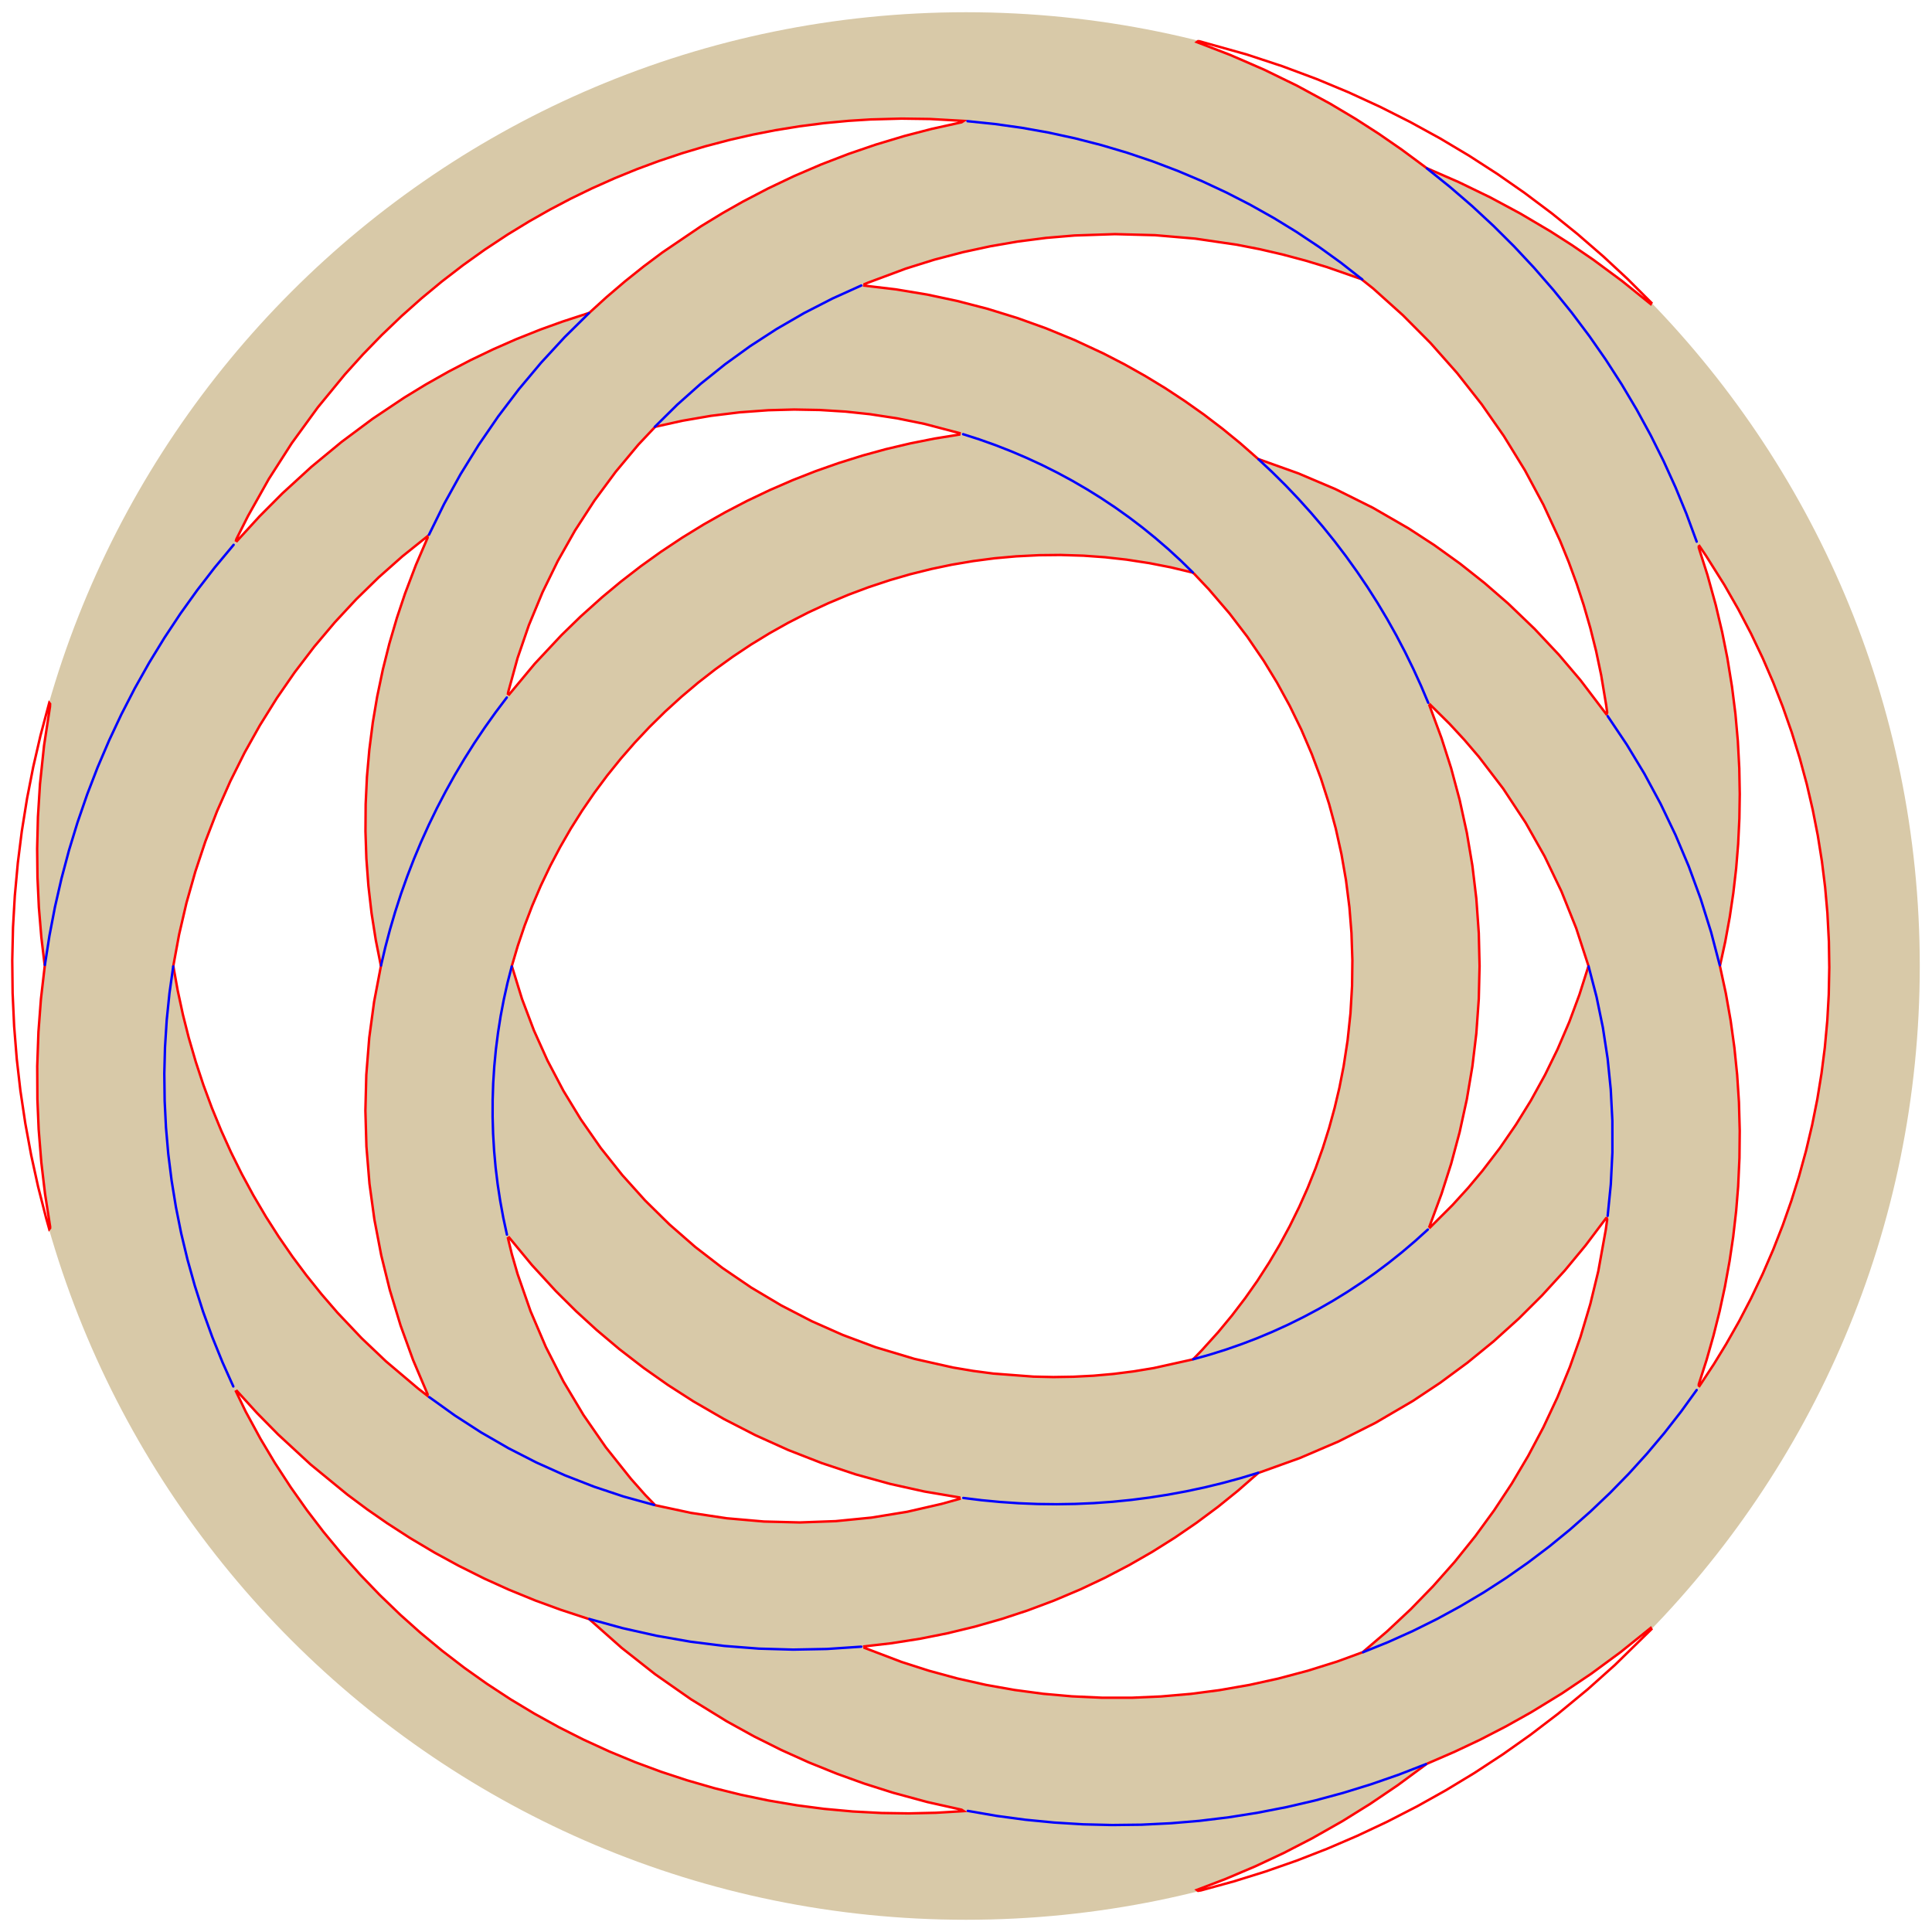
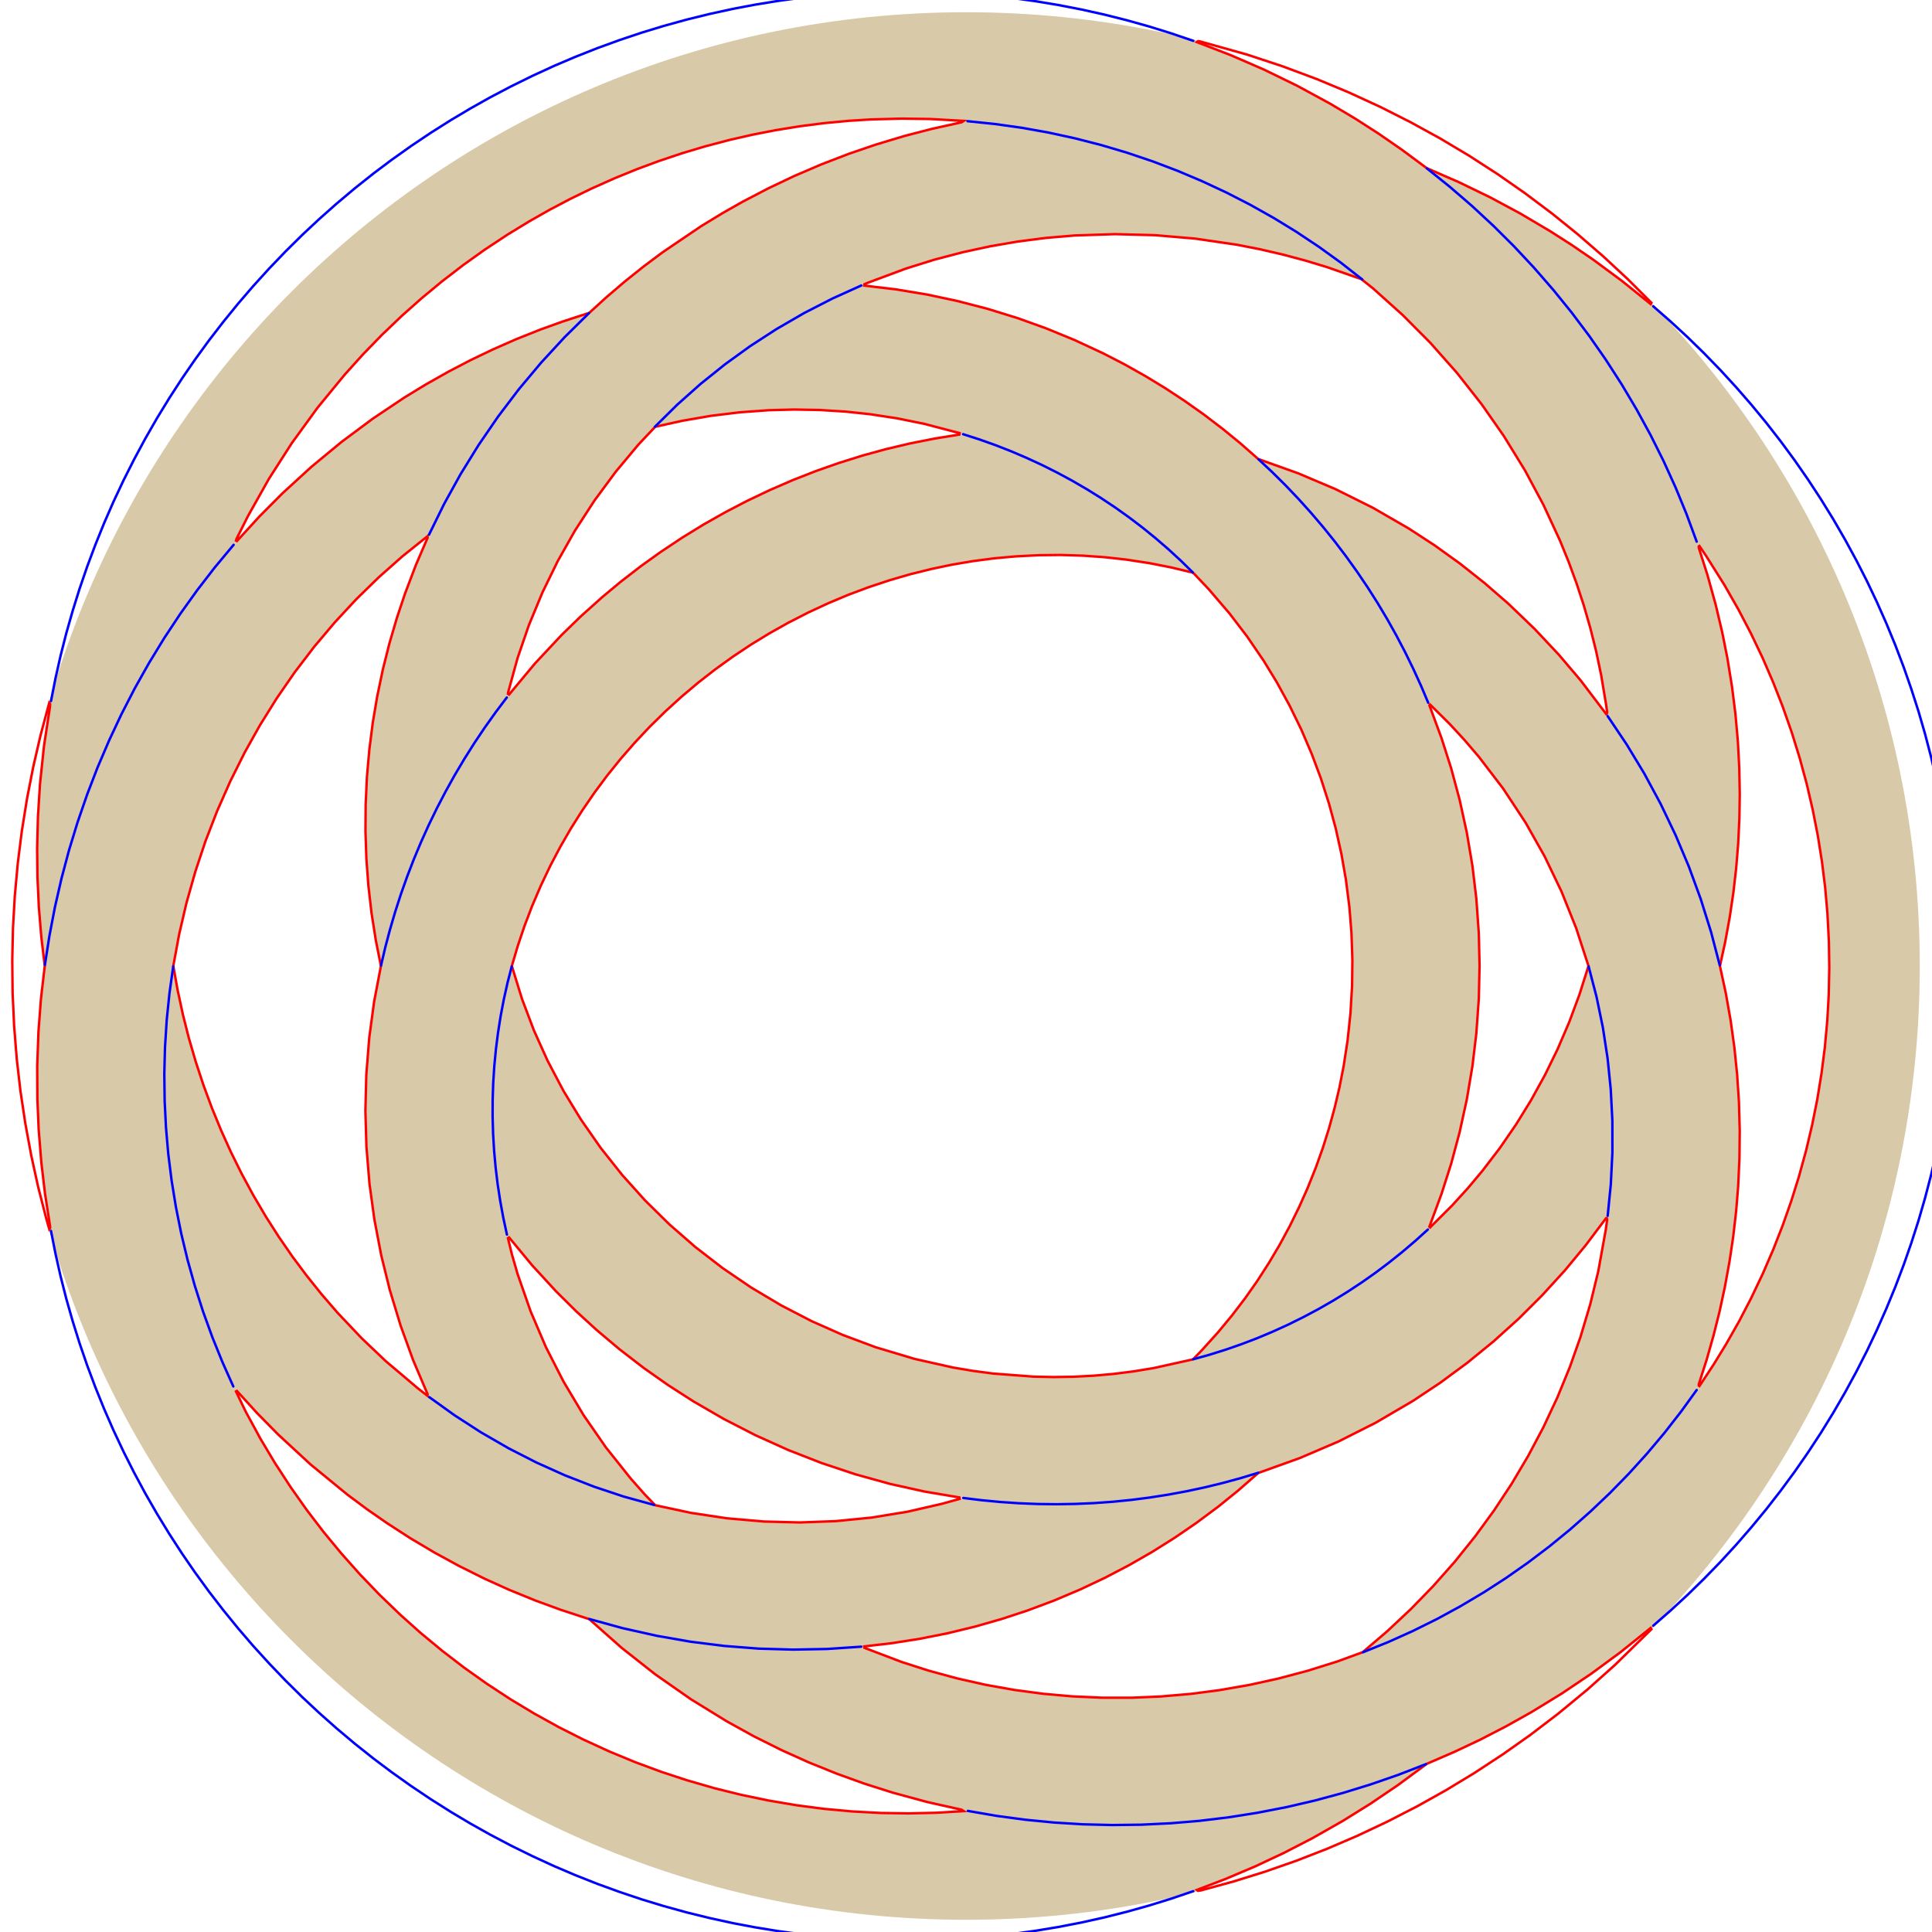
<svg xmlns="http://www.w3.org/2000/svg" width="79mm" height="79mm" viewBox="-39.5 -39.5 79 79">
  <g id="preview">
    <path fill="#d8c9a8" fill-rule="evenodd" d="M39 0A39 39 0 1 0 -39 0A39 39 0 1 0 39 0ZM9.438 -37.779L9.489 -37.817L9.547 -37.813L11.48 -37.272L12.944 -36.789L14.35 -36.264L15.639 -35.727L16.927 -35.135L18.157 -34.515L19.387 -33.84L20.559 -33.141L21.73 -32.385L22.843 -31.61L23.956 -30.775L25.01 -29.925L26.064 -29.011L27.06 -28.085L28.028 -27.119L27.997 -27.066L26.826 -28.01L25.654 -28.877L24.776 -29.478L23.897 -30.041L22.667 -30.768L21.437 -31.429L20.149 -32.053L18.84 -32.624L17.811 -33.386L16.879 -34.03L15.931 -34.64L14.891 -35.26L13.53 -35.999L12.183 -36.655L10.809 -37.251L9.438 -37.779ZM-3.897 -34.616L-2.636 -34.65L-1.464 -34.634L-0.091 -34.557L-0.18 -34.499L-1.406 -34.228L-2.519 -33.939L-3.69 -33.587L-4.803 -33.206L-5.916 -32.778L-7.029 -32.3L-8.083 -31.799L-9.137 -31.249L-9.957 -30.784L-10.836 -30.248L-12.417 -29.176L-13.179 -28.606L-13.941 -27.997L-14.696 -27.353L-15.404 -26.708L-16.517 -26.344L-17.396 -26.027L-18.391 -25.631L-19.329 -25.219L-20.254 -24.776L-21.154 -24.307L-22.081 -23.784L-22.96 -23.248L-24.266 -22.374L-25.537 -21.427L-26.767 -20.411L-27.949 -19.329L-28.883 -18.391L-29.813 -17.375L-29.851 -17.396L-29.835 -17.454L-29.364 -18.391L-28.508 -19.914L-27.569 -21.379L-26.504 -22.843L-25.397 -24.19L-24.659 -25.008L-23.897 -25.793L-23.077 -26.578L-22.272 -27.294L-21.437 -27.986L-20.559 -28.662L-19.68 -29.29L-18.743 -29.909L-17.864 -30.446L-17.018 -30.926L-16.166 -31.374L-15.287 -31.801L-14.36 -32.214L-13.471 -32.577L-12.554 -32.917L-11.597 -33.237L-10.66 -33.517L-9.664 -33.779L-8.727 -33.993L-7.79 -34.176L-6.794 -34.337L-5.799 -34.465L-4.803 -34.559L-3.897 -34.616ZM4.442 -29.871L6.091 -29.926L7.731 -29.883L9.371 -29.743L11.07 -29.494L12.007 -29.311L12.944 -29.094L13.881 -28.844L14.76 -28.578L16.166 -28.087L16.648 -27.704L17.864 -26.611L18.989 -25.479L20.079 -24.249L21.086 -22.969L21.992 -21.671L22.856 -20.266L23.61 -18.86L24.288 -17.396L24.646 -16.517L24.968 -15.639L25.257 -14.76L25.528 -13.823L25.763 -12.886L25.973 -11.89L26.178 -10.66L26.218 -10.367L26.2 -10.309L26.181 -10.298L25.127 -11.686L24.249 -12.72L23.253 -13.781L22.172 -14.819L21.203 -15.66L20.207 -16.449L19.153 -17.207L18.099 -17.893L16.634 -18.739L15.111 -19.498L13.589 -20.144L11.949 -20.731L11.211 -21.379L10.495 -21.964L9.727 -22.55L8.961 -23.092L8.141 -23.632L7.321 -24.13L6.485 -24.6L5.623 -25.045L4.451 -25.591L3.28 -26.072L2.109 -26.493L0.879 -26.873L-0.351 -27.192L-1.581 -27.454L-2.87 -27.668L-4.161 -27.821L-4.154 -27.88L-4.012 -27.939L-2.46 -28.517L-1.289 -28.883L-0.117 -29.19L0.996 -29.43L2.109 -29.622L3.28 -29.773L4.442 -29.871ZM-8.082 -22.726L-7.029 -22.754L-5.974 -22.735L-4.92 -22.669L-3.924 -22.563L-2.811 -22.393L-1.699 -22.167L-0.26 -21.789L-0.271 -21.73L-1.289 -21.566L-2.284 -21.368L-3.28 -21.133L-4.217 -20.876L-5.213 -20.564L-6.15 -20.234L-7.087 -19.867L-8.024 -19.46L-8.961 -19.014L-9.84 -18.556L-10.719 -18.059L-11.597 -17.52L-12.476 -16.936L-13.296 -16.348L-14.116 -15.714L-14.877 -15.081L-15.756 -14.293L-16.54 -13.53L-17.635 -12.359L-18.684 -11.098L-18.73 -11.129L-18.723 -11.187L-18.336 -12.593L-17.873 -13.94L-17.314 -15.287L-16.693 -16.558L-15.988 -17.806L-15.19 -19.036L-14.325 -20.207L-13.396 -21.32L-12.71 -22.048L-11.597 -22.295L-10.426 -22.497L-9.254 -22.64L-8.082 -22.726ZM-22.023 -17.571L-22.014 -17.513L-22.493 -16.4L-22.938 -15.229L-23.271 -14.233L-23.58 -13.179L-23.845 -12.124L-24.078 -11.011L-24.256 -9.957L-24.398 -8.844L-24.496 -7.731L-24.548 -6.619L-24.556 -5.506L-24.519 -4.393L-24.436 -3.28L-24.308 -2.167L-24.133 -1.054L-23.924 0L-24.203 1.464L-24.401 2.929L-24.522 4.451L-24.559 5.916L-24.517 7.38L-24.392 8.903L-24.191 10.367L-23.911 11.831L-23.564 13.237L-23.12 14.701L-22.609 16.111L-22.014 17.513L-22.023 17.572L-22.401 17.279L-23.721 16.162L-24.717 15.215L-25.702 14.174L-26.357 13.415L-26.969 12.651L-27.537 11.89L-28.103 11.07L-28.627 10.25L-29.144 9.371L-29.619 8.493L-30.055 7.614L-30.457 6.725L-30.837 5.799L-31.184 4.861L-31.493 3.924L-31.783 2.929L-32.02 1.991L-32.235 0.996L-32.414 0L-32.176 -1.289L-31.876 -2.577L-31.511 -3.865L-31.101 -5.096L-30.626 -6.326L-30.082 -7.556L-29.497 -8.727L-28.874 -9.84L-28.18 -10.953L-27.452 -12.007L-26.65 -13.057L-25.806 -14.057L-24.935 -14.994L-24.014 -15.893L-23.046 -16.751L-22.023 -17.571ZM29.965 -17.161L29.989 -17.177L30.275 -16.751L31.012 -15.58L31.581 -14.584L32.101 -13.589L32.576 -12.593L33.007 -11.597L33.397 -10.601L33.767 -9.547L34.093 -8.493L34.379 -7.439L34.624 -6.384L34.831 -5.33L34.999 -4.276L35.13 -3.221L35.223 -2.167L35.284 -0.996L35.3 0.059L35.278 1.171L35.219 2.226L35.117 3.339L34.982 4.393L34.81 5.447L34.599 6.501L34.349 7.556L34.059 8.61L33.747 9.606L33.397 10.601L33.007 11.597L32.576 12.593L32.101 13.589L31.613 14.526L31.081 15.463L30.579 16.283L30.047 17.091L29.989 17.177L29.965 17.161L29.963 17.103L30.283 16.107L30.566 15.111L30.816 14.116L31.031 13.12L31.223 12.066L31.371 11.07L31.492 10.016L31.573 9.02L31.627 7.849L31.638 6.736L31.606 5.564L31.533 4.451L31.42 3.339L31.266 2.226L31.069 1.113L30.828 0L31.046 -0.996L31.228 -1.991L31.376 -2.987L31.491 -3.983L31.573 -4.979L31.624 -6.033L31.639 -7.029L31.62 -8.083L31.561 -9.196L31.462 -10.309L31.322 -11.421L31.132 -12.593L30.921 -13.647L30.658 -14.76L30.318 -15.99L29.963 -17.103L29.965 -17.161ZM2.053 -16.751L2.987 -16.798L3.866 -16.807L4.803 -16.778L5.681 -16.715L6.56 -16.617L7.497 -16.473L8.376 -16.301L9.254 -16.091L9.319 -16.049L9.928 -15.404L10.777 -14.413L11.497 -13.471L12.176 -12.476L12.712 -11.597L13.237 -10.639L13.712 -9.664L14.138 -8.669L14.511 -7.673L14.849 -6.619L15.119 -5.623L15.353 -4.569L15.537 -3.514L15.678 -2.401L15.762 -1.347L15.799 -0.234L15.786 0.82L15.721 1.933L15.603 3.046L15.441 4.1L15.268 4.979L15.074 5.799L14.849 6.619L14.591 7.439L14.298 8.259L13.969 9.079L13.63 9.84L13.237 10.639L12.827 11.397L12.397 12.124L11.906 12.886L11.421 13.575L10.875 14.291L10.309 14.975L9.657 15.697L9.313 16.055L9.254 16.091L7.673 16.441L6.853 16.576L6.033 16.68L5.213 16.753L4.393 16.795L3.573 16.808L2.753 16.79L1.113 16.665L0.293 16.557L-0.527 16.419L-2.109 16.064L-3.69 15.59L-5.037 15.087L-6.303 14.526L-7.556 13.878L-8.786 13.146L-9.957 12.348L-11.07 11.489L-12.124 10.569L-13.12 9.589L-14.057 8.547L-14.937 7.439L-15.753 6.267L-16.459 5.108L-17.113 3.866L-17.667 2.636L-18.155 1.347L-18.571 0L-18.329 -0.82L-18.052 -1.64L-17.739 -2.46L-17.388 -3.28L-16.997 -4.1L-16.596 -4.861L-16.157 -5.623L-15.697 -6.352L-15.193 -7.087L-14.67 -7.79L-14.116 -8.477L-13.54 -9.137L-12.934 -9.781L-12.3 -10.404L-11.633 -11.011L-10.953 -11.585L-10.25 -12.132L-9.529 -12.651L-8.786 -13.146L-8.024 -13.611L-7.263 -14.038L-6.443 -14.458L-5.623 -14.838L-4.803 -15.182L-3.983 -15.489L-3.104 -15.78L-2.284 -16.018L-1.406 -16.236L-0.586 -16.408L0.293 -16.557L1.171 -16.672L2.053 -16.751ZM-37.498 -10.719L-37.486 -10.762L-37.451 -10.719L-37.456 -10.601L-37.698 -9.02L-37.865 -7.439L-37.949 -6.091L-37.981 -4.803L-37.968 -3.631L-37.911 -2.401L-37.809 -1.171L-37.67 0L-37.826 1.347L-37.928 2.694L-37.978 4.1L-37.971 5.447L-37.919 6.677L-37.811 8.024L-37.659 9.313L-37.45 10.66L-37.451 10.719L-37.486 10.762L-37.613 10.309L-37.943 9.02L-38.226 7.731L-38.464 6.443L-38.666 5.096L-38.814 3.807L-38.922 2.46L-38.984 1.113L-38.999 -0.234L-38.968 -1.581L-38.894 -2.87L-38.771 -4.217L-38.609 -5.506L-38.393 -6.853L-38.141 -8.141L-37.843 -9.43L-37.498 -10.719ZM18.948 -10.66L18.977 -10.69L19.776 -9.899L20.383 -9.242L20.973 -8.551L21.964 -7.255L22.885 -5.857L23.663 -4.478L24.35 -3.046L24.951 -1.545L25.454 0L25.083 1.171L24.67 2.284L24.192 3.397L23.677 4.451L23.095 5.506L22.491 6.481L21.833 7.439L21.116 8.376L20.527 9.079L19.888 9.781L18.977 10.69L18.948 10.66L19.446 9.313L19.839 8.083L20.185 6.794L20.48 5.447L20.707 4.1L20.868 2.753L20.968 1.347L21 0L20.968 -1.347L20.868 -2.753L20.707 -4.1L20.48 -5.447L20.185 -6.794L19.839 -8.083L19.446 -9.313L18.948 -10.66ZM26.174 10.309L26.2 10.309L26.218 10.367L26.162 10.777L25.855 12.476L25.528 13.823L25.126 15.17L24.691 16.4L24.187 17.63L23.61 18.86L22.989 20.031L22.316 21.166L21.596 22.257L20.828 23.311L19.981 24.366L19.099 25.361L18.188 26.299L17.22 27.206L16.224 28.057L15.17 28.443L13.975 28.817L12.769 29.137L11.597 29.395L10.367 29.61L9.196 29.763L7.966 29.869L6.794 29.92L5.564 29.92L4.334 29.864L3.163 29.76L1.991 29.604L0.82 29.396L-0.351 29.133L-1.523 28.814L-2.636 28.457L-4.154 27.88L-4.161 27.821L-3.046 27.692L-1.874 27.508L-0.761 27.286L0.351 27.017L1.464 26.699L2.519 26.352L3.599 25.947L4.686 25.487L5.681 25.016L6.677 24.495L7.614 23.957L8.547 23.37L9.43 22.765L10.309 22.111L11.129 21.448L11.949 20.731L13.647 20.121L15.229 19.444L16.751 18.676L18.274 17.784L19.388 17.044L20.5 16.224L21.576 15.346L22.609 14.413L23.554 13.471L24.483 12.454L25.338 11.421L26.174 10.309ZM-18.73 11.129L-18.684 11.098L-17.747 12.231L-16.769 13.296L-15.943 14.116L-15.111 14.877L-14.174 15.667L-13.179 16.435L-12.183 17.136L-11.14 17.806L-9.899 18.524L-8.61 19.186L-7.263 19.794L-5.904 20.324L-4.51 20.788L-3.104 21.177L-1.699 21.489L-0.271 21.73L-0.26 21.789L-0.996 21.994L-2.401 22.316L-3.866 22.555L-5.33 22.7L-6.794 22.753L-8.259 22.716L-9.781 22.583L-11.246 22.362L-12.71 22.048L-13.12 21.625L-13.706 20.963L-14.728 19.68L-15.639 18.364L-16.462 16.986L-17.179 15.58L-17.805 14.116L-18.336 12.593L-18.573 11.773L-18.73 11.129ZM-29.851 17.396L-29.813 17.375L-28.993 18.276L-28.13 19.153L-26.799 20.383L-25.298 21.613L-24.483 22.22L-23.663 22.789L-22.726 23.395L-21.73 23.987L-20.734 24.53L-19.68 25.056L-18.684 25.506L-17.605 25.947L-16.576 26.323L-15.404 26.708L-14.082 27.88L-12.71 28.961L-11.246 29.984L-9.781 30.886L-8.669 31.5L-7.556 32.056L-6.425 32.566L-5.264 33.034L-4.159 33.432L-2.987 33.804L-1.581 34.186L-0.18 34.499L-0.091 34.557L-0.117 34.559L-1.23 34.625L-2.343 34.65L-3.456 34.634L-4.627 34.572L-5.799 34.465L-6.911 34.32L-8.083 34.122L-9.196 33.89L-10.285 33.62L-11.421 33.292L-12.476 32.945L-13.53 32.554L-14.584 32.118L-15.639 31.634L-16.634 31.132L-17.644 30.574L-18.626 29.983L-19.6 29.344L-20.508 28.7L-21.424 27.997L-22.316 27.257L-23.136 26.524L-23.977 25.713L-24.766 24.893L-25.537 24.028L-26.274 23.136L-26.946 22.257L-27.608 21.32L-28.257 20.324L-28.851 19.329L-29.456 18.216L-29.851 17.396ZM27.932 27.119L27.997 27.066L28.028 27.119L26.533 28.583L25.419 29.579L24.212 30.574L23.077 31.44L21.964 32.227L20.793 32.995L19.621 33.705L18.45 34.36L17.22 34.992L15.99 35.571L14.76 36.099L13.53 36.578L12.241 37.029L10.953 37.43L9.606 37.799L9.489 37.817L9.438 37.779L10.601 37.336L11.831 36.814L13.003 36.264L14.153 35.67L15.392 34.967L16.523 34.264L17.647 33.503L18.84 32.624L19.973 32.133L21.027 31.635L22.081 31.091L23.108 30.516L24.366 29.746L25.573 28.934L26.767 28.055L27.932 27.119Z" />
  </g>
  <g id="cut" fill="none" stroke="#ff0000" stroke-width="0.1">
    <path d="M9.438 -37.779L9.489 -37.817L9.547 -37.813L11.48 -37.272L12.944 -36.789L14.35 -36.264L15.639 -35.727L16.927 -35.135L18.157 -34.515L19.387 -33.84L20.559 -33.141L21.73 -32.385L22.843 -31.61L23.956 -30.775L25.01 -29.925L26.064 -29.011L27.06 -28.085L28.028 -27.119L27.997 -27.066L26.826 -28.01L25.654 -28.877L24.776 -29.478L23.897 -30.041L22.667 -30.768L21.437 -31.429L20.149 -32.053L18.84 -32.624L17.811 -33.386L16.879 -34.03L15.931 -34.64L14.891 -35.26L13.53 -35.999L12.183 -36.655L10.809 -37.251L9.438 -37.779ZM-3.897 -34.616L-2.636 -34.65L-1.464 -34.634L-0.091 -34.557L-0.18 -34.499L-1.406 -34.228L-2.519 -33.939L-3.69 -33.587L-4.803 -33.206L-5.916 -32.778L-7.029 -32.3L-8.083 -31.799L-9.137 -31.249L-9.957 -30.784L-10.836 -30.248L-12.417 -29.176L-13.179 -28.606L-13.941 -27.997L-14.696 -27.353L-15.404 -26.708L-16.517 -26.344L-17.396 -26.027L-18.391 -25.631L-19.329 -25.219L-20.254 -24.776L-21.154 -24.307L-22.081 -23.784L-22.96 -23.248L-24.266 -22.374L-25.537 -21.427L-26.767 -20.411L-27.949 -19.329L-28.883 -18.391L-29.813 -17.375L-29.851 -17.396L-29.835 -17.454L-29.364 -18.391L-28.508 -19.914L-27.569 -21.379L-26.504 -22.843L-25.397 -24.19L-24.659 -25.008L-23.897 -25.793L-23.077 -26.578L-22.272 -27.294L-21.437 -27.986L-20.559 -28.662L-19.68 -29.29L-18.743 -29.909L-17.864 -30.446L-17.018 -30.926L-16.166 -31.374L-15.287 -31.801L-14.36 -32.214L-13.471 -32.577L-12.554 -32.917L-11.597 -33.237L-10.66 -33.517L-9.664 -33.779L-8.727 -33.993L-7.79 -34.176L-6.794 -34.337L-5.799 -34.465L-4.803 -34.559L-3.897 -34.616ZM4.442 -29.871L6.091 -29.926L7.731 -29.883L9.371 -29.743L11.07 -29.494L12.007 -29.311L12.944 -29.094L13.881 -28.844L14.76 -28.578L16.166 -28.087L16.648 -27.704L17.864 -26.611L18.989 -25.479L20.079 -24.249L21.086 -22.969L21.992 -21.671L22.856 -20.266L23.61 -18.86L24.288 -17.396L24.646 -16.517L24.968 -15.639L25.257 -14.76L25.528 -13.823L25.763 -12.886L25.973 -11.89L26.178 -10.66L26.218 -10.367L26.2 -10.309L26.181 -10.298L25.127 -11.686L24.249 -12.72L23.253 -13.781L22.172 -14.819L21.203 -15.66L20.207 -16.449L19.153 -17.207L18.099 -17.893L16.634 -18.739L15.111 -19.498L13.589 -20.144L11.949 -20.731L11.211 -21.379L10.495 -21.964L9.727 -22.55L8.961 -23.092L8.141 -23.632L7.321 -24.13L6.485 -24.6L5.623 -25.045L4.451 -25.591L3.28 -26.072L2.109 -26.493L0.879 -26.873L-0.351 -27.192L-1.581 -27.454L-2.87 -27.668L-4.161 -27.821L-4.154 -27.88L-4.012 -27.939L-2.46 -28.517L-1.289 -28.883L-0.117 -29.19L0.996 -29.43L2.109 -29.622L3.28 -29.773L4.442 -29.871ZM-8.082 -22.726L-7.029 -22.754L-5.974 -22.735L-4.92 -22.669L-3.924 -22.563L-2.811 -22.393L-1.699 -22.167L-0.26 -21.789L-0.271 -21.73L-1.289 -21.566L-2.284 -21.368L-3.28 -21.133L-4.217 -20.876L-5.213 -20.564L-6.15 -20.234L-7.087 -19.867L-8.024 -19.46L-8.961 -19.014L-9.84 -18.556L-10.719 -18.059L-11.597 -17.52L-12.476 -16.936L-13.296 -16.348L-14.116 -15.714L-14.877 -15.081L-15.756 -14.293L-16.54 -13.53L-17.635 -12.359L-18.684 -11.098L-18.73 -11.129L-18.723 -11.187L-18.336 -12.593L-17.873 -13.94L-17.314 -15.287L-16.693 -16.558L-15.988 -17.806L-15.19 -19.036L-14.325 -20.207L-13.396 -21.32L-12.71 -22.048L-11.597 -22.295L-10.426 -22.497L-9.254 -22.64L-8.082 -22.726ZM-22.023 -17.571L-22.014 -17.513L-22.493 -16.4L-22.938 -15.229L-23.271 -14.233L-23.58 -13.179L-23.845 -12.124L-24.078 -11.011L-24.256 -9.957L-24.398 -8.844L-24.496 -7.731L-24.548 -6.619L-24.556 -5.506L-24.519 -4.393L-24.436 -3.28L-24.308 -2.167L-24.133 -1.054L-23.924 0L-24.203 1.464L-24.401 2.929L-24.522 4.451L-24.559 5.916L-24.517 7.38L-24.392 8.903L-24.191 10.367L-23.911 11.831L-23.564 13.237L-23.12 14.701L-22.609 16.111L-22.014 17.513L-22.023 17.572L-22.401 17.279L-23.721 16.162L-24.717 15.215L-25.702 14.174L-26.357 13.415L-26.969 12.651L-27.537 11.89L-28.103 11.07L-28.627 10.25L-29.144 9.371L-29.619 8.493L-30.055 7.614L-30.457 6.725L-30.837 5.799L-31.184 4.861L-31.493 3.924L-31.783 2.929L-32.02 1.991L-32.235 0.996L-32.414 0L-32.176 -1.289L-31.876 -2.577L-31.511 -3.865L-31.101 -5.096L-30.626 -6.326L-30.082 -7.556L-29.497 -8.727L-28.874 -9.84L-28.18 -10.953L-27.452 -12.007L-26.65 -13.057L-25.806 -14.057L-24.935 -14.994L-24.014 -15.893L-23.046 -16.751L-22.023 -17.571ZM29.965 -17.161L29.989 -17.177L30.275 -16.751L31.012 -15.58L31.581 -14.584L32.101 -13.589L32.576 -12.593L33.007 -11.597L33.397 -10.601L33.767 -9.547L34.093 -8.493L34.379 -7.439L34.624 -6.384L34.831 -5.33L34.999 -4.276L35.13 -3.221L35.223 -2.167L35.284 -0.996L35.3 0.059L35.278 1.171L35.219 2.226L35.117 3.339L34.982 4.393L34.81 5.447L34.599 6.501L34.349 7.556L34.059 8.61L33.747 9.606L33.397 10.601L33.007 11.597L32.576 12.593L32.101 13.589L31.613 14.526L31.081 15.463L30.579 16.283L30.047 17.091L29.989 17.177L29.965 17.161L29.963 17.103L30.283 16.107L30.566 15.111L30.816 14.116L31.031 13.12L31.223 12.066L31.371 11.07L31.492 10.016L31.573 9.02L31.627 7.849L31.638 6.736L31.606 5.564L31.533 4.451L31.42 3.339L31.266 2.226L31.069 1.113L30.828 0L31.046 -0.996L31.228 -1.991L31.376 -2.987L31.491 -3.983L31.573 -4.979L31.624 -6.033L31.639 -7.029L31.62 -8.083L31.561 -9.196L31.462 -10.309L31.322 -11.421L31.132 -12.593L30.921 -13.647L30.658 -14.76L30.318 -15.99L29.963 -17.103L29.965 -17.161ZM2.053 -16.751L2.987 -16.798L3.866 -16.807L4.803 -16.778L5.681 -16.715L6.56 -16.617L7.497 -16.473L8.376 -16.301L9.254 -16.091L9.319 -16.049L9.928 -15.404L10.777 -14.413L11.497 -13.471L12.176 -12.476L12.712 -11.597L13.237 -10.639L13.712 -9.664L14.138 -8.669L14.511 -7.673L14.849 -6.619L15.119 -5.623L15.353 -4.569L15.537 -3.514L15.678 -2.401L15.762 -1.347L15.799 -0.234L15.786 0.82L15.721 1.933L15.603 3.046L15.441 4.1L15.268 4.979L15.074 5.799L14.849 6.619L14.591 7.439L14.298 8.259L13.969 9.079L13.63 9.84L13.237 10.639L12.827 11.397L12.397 12.124L11.906 12.886L11.421 13.575L10.875 14.291L10.309 14.975L9.657 15.697L9.313 16.055L9.254 16.091L7.673 16.441L6.853 16.576L6.033 16.68L5.213 16.753L4.393 16.795L3.573 16.808L2.753 16.79L1.113 16.665L0.293 16.557L-0.527 16.419L-2.109 16.064L-3.69 15.59L-5.037 15.087L-6.303 14.526L-7.556 13.878L-8.786 13.146L-9.957 12.348L-11.07 11.489L-12.124 10.569L-13.12 9.589L-14.057 8.547L-14.937 7.439L-15.753 6.267L-16.459 5.108L-17.113 3.866L-17.667 2.636L-18.155 1.347L-18.571 0L-18.329 -0.82L-18.052 -1.64L-17.739 -2.46L-17.388 -3.28L-16.997 -4.1L-16.596 -4.861L-16.157 -5.623L-15.697 -6.352L-15.193 -7.087L-14.67 -7.79L-14.116 -8.477L-13.54 -9.137L-12.934 -9.781L-12.3 -10.404L-11.633 -11.011L-10.953 -11.585L-10.25 -12.132L-9.529 -12.651L-8.786 -13.146L-8.024 -13.611L-7.263 -14.038L-6.443 -14.458L-5.623 -14.838L-4.803 -15.182L-3.983 -15.489L-3.104 -15.78L-2.284 -16.018L-1.406 -16.236L-0.586 -16.408L0.293 -16.557L1.171 -16.672L2.053 -16.751ZM-37.498 -10.719L-37.486 -10.762L-37.451 -10.719L-37.456 -10.601L-37.698 -9.02L-37.865 -7.439L-37.949 -6.091L-37.981 -4.803L-37.968 -3.631L-37.911 -2.401L-37.809 -1.171L-37.67 0L-37.826 1.347L-37.928 2.694L-37.978 4.1L-37.971 5.447L-37.919 6.677L-37.811 8.024L-37.659 9.313L-37.45 10.66L-37.451 10.719L-37.486 10.762L-37.613 10.309L-37.943 9.02L-38.226 7.731L-38.464 6.443L-38.666 5.096L-38.814 3.807L-38.922 2.46L-38.984 1.113L-38.999 -0.234L-38.968 -1.581L-38.894 -2.87L-38.771 -4.217L-38.609 -5.506L-38.393 -6.853L-38.141 -8.141L-37.843 -9.43L-37.498 -10.719ZM18.948 -10.66L18.977 -10.69L19.776 -9.899L20.383 -9.242L20.973 -8.551L21.964 -7.255L22.885 -5.857L23.663 -4.478L24.35 -3.046L24.951 -1.545L25.454 0L25.083 1.171L24.67 2.284L24.192 3.397L23.677 4.451L23.095 5.506L22.491 6.481L21.833 7.439L21.116 8.376L20.527 9.079L19.888 9.781L18.977 10.69L18.948 10.66L19.446 9.313L19.839 8.083L20.185 6.794L20.48 5.447L20.707 4.1L20.868 2.753L20.968 1.347L21 0L20.968 -1.347L20.868 -2.753L20.707 -4.1L20.48 -5.447L20.185 -6.794L19.839 -8.083L19.446 -9.313L18.948 -10.66ZM26.174 10.309L26.2 10.309L26.218 10.367L26.162 10.777L25.855 12.476L25.528 13.823L25.126 15.17L24.691 16.4L24.187 17.63L23.61 18.86L22.989 20.031L22.316 21.166L21.596 22.257L20.828 23.311L19.981 24.366L19.099 25.361L18.188 26.299L17.22 27.206L16.224 28.057L15.17 28.443L13.975 28.817L12.769 29.137L11.597 29.395L10.367 29.61L9.196 29.763L7.966 29.869L6.794 29.92L5.564 29.92L4.334 29.864L3.163 29.76L1.991 29.604L0.82 29.396L-0.351 29.133L-1.523 28.814L-2.636 28.457L-4.154 27.88L-4.161 27.821L-3.046 27.692L-1.874 27.508L-0.761 27.286L0.351 27.017L1.464 26.699L2.519 26.352L3.599 25.947L4.686 25.487L5.681 25.016L6.677 24.495L7.614 23.957L8.547 23.37L9.43 22.765L10.309 22.111L11.129 21.448L11.949 20.731L13.647 20.121L15.229 19.444L16.751 18.676L18.274 17.784L19.388 17.044L20.5 16.224L21.576 15.346L22.609 14.413L23.554 13.471L24.483 12.454L25.338 11.421L26.174 10.309ZM-18.73 11.129L-18.684 11.098L-17.747 12.231L-16.769 13.296L-15.943 14.116L-15.111 14.877L-14.174 15.667L-13.179 16.435L-12.183 17.136L-11.14 17.806L-9.899 18.524L-8.61 19.186L-7.263 19.794L-5.904 20.324L-4.51 20.788L-3.104 21.177L-1.699 21.489L-0.271 21.73L-0.26 21.789L-0.996 21.994L-2.401 22.316L-3.866 22.555L-5.33 22.7L-6.794 22.753L-8.259 22.716L-9.781 22.583L-11.246 22.362L-12.71 22.048L-13.12 21.625L-13.706 20.963L-14.728 19.68L-15.639 18.364L-16.462 16.986L-17.179 15.58L-17.805 14.116L-18.336 12.593L-18.573 11.773L-18.73 11.129ZM-29.851 17.396L-29.813 17.375L-28.993 18.276L-28.13 19.153L-26.799 20.383L-25.298 21.613L-24.483 22.22L-23.663 22.789L-22.726 23.395L-21.73 23.987L-20.734 24.53L-19.68 25.056L-18.684 25.506L-17.605 25.947L-16.576 26.323L-15.404 26.708L-14.082 27.88L-12.71 28.961L-11.246 29.984L-9.781 30.886L-8.669 31.5L-7.556 32.056L-6.425 32.566L-5.264 33.034L-4.159 33.432L-2.987 33.804L-1.581 34.186L-0.18 34.499L-0.091 34.557L-0.117 34.559L-1.23 34.625L-2.343 34.65L-3.456 34.634L-4.627 34.572L-5.799 34.465L-6.911 34.32L-8.083 34.122L-9.196 33.89L-10.285 33.62L-11.421 33.292L-12.476 32.945L-13.53 32.554L-14.584 32.118L-15.639 31.634L-16.634 31.132L-17.644 30.574L-18.626 29.983L-19.6 29.344L-20.508 28.7L-21.424 27.997L-22.316 27.257L-23.136 26.524L-23.977 25.713L-24.766 24.893L-25.537 24.028L-26.274 23.136L-26.946 22.257L-27.608 21.32L-28.257 20.324L-28.851 19.329L-29.456 18.216L-29.851 17.396ZM27.932 27.119L27.997 27.066L28.028 27.119L26.533 28.583L25.419 29.579L24.212 30.574L23.077 31.44L21.964 32.227L20.793 32.995L19.621 33.705L18.45 34.36L17.22 34.992L15.99 35.571L14.76 36.099L13.53 36.578L12.241 37.029L10.953 37.43L9.606 37.799L9.489 37.817L9.438 37.779L10.601 37.336L11.831 36.814L13.003 36.264L14.153 35.67L15.392 34.967L16.523 34.264L17.647 33.503L18.84 32.624L19.973 32.133L21.027 31.635L22.081 31.091L23.108 30.516L24.366 29.746L25.573 28.934L26.767 28.055L27.932 27.119Z" />
  </g>
  <g id="engrave" fill="none" stroke="#0000ff" stroke-width="0.1" stroke-linecap="round">
-     <path d="M29.877 17.338L29.247 18.21L28.561 19.09L27.844 19.942L27.098 20.764L26.325 21.555L25.524 22.315L24.699 23.043L23.85 23.737L22.979 24.396L22.087 25.021L21.176 25.61L20.211 26.183L19.266 26.698L18.269 27.193L17.258 27.647L16.235 28.06M-18.771 10.985L-18.92 10.295L-19.046 9.606L-19.151 8.921L-19.234 8.239L-19.295 7.561L-19.337 6.86L-19.357 6.166L-19.355 5.477L-19.333 4.796L-19.288 4.096L-19.222 3.405L-19.135 2.723L-19.029 2.05L-18.898 1.363L-18.747 0.686L-18.576 0.022M25.459 0.018L25.784 1.266L26.041 2.512L26.236 3.784L26.364 5.046L26.43 6.327L26.431 7.624L26.366 8.934L26.238 10.216M-29.96 17.192L-30.399 16.211L-30.818 15.176L-31.197 14.13L-31.535 13.072L-31.833 12.006L-32.091 10.933L-32.307 9.855L-32.483 8.773L-32.619 7.688L-32.713 6.604L-32.767 5.52L-32.781 4.398L-32.753 3.322L-32.683 2.211L-32.57 1.109L-32.416 0.017M-0.119 -21.746L0.553 -21.53L1.213 -21.295L1.858 -21.042L2.49 -20.772L3.108 -20.486L3.735 -20.172L4.346 -19.842L4.941 -19.496L5.52 -19.136L6.104 -18.747L6.669 -18.344L7.216 -17.928L7.745 -17.499L8.275 -17.042L8.785 -16.573L9.275 -16.093M-12.756 22.037L-13.999 21.694L-15.206 21.292L-16.406 20.824L-17.563 20.304L-18.705 19.72L-19.828 19.072L-20.9 18.38L-21.947 17.629M0.062 -34.545L1.175 -34.43L2.28 -34.275L3.376 -34.079L4.46 -33.843L5.532 -33.568L6.59 -33.254L7.632 -32.902L8.657 -32.513L9.664 -32.087L10.65 -31.626L11.615 -31.131L12.594 -30.581L13.511 -30.019L14.438 -29.402L15.336 -28.753L16.204 -28.073M18.885 10.777L18.361 11.25L17.828 11.703L17.286 12.136L16.737 12.548L16.18 12.94L15.594 13.326L15.003 13.69L14.406 14.032L13.804 14.352L13.176 14.663L12.544 14.951L11.91 15.217L11.274 15.46L10.613 15.69L9.952 15.897L9.291 16.081M-12.722 -22.049L-11.804 -22.955L-10.854 -23.801L-9.85 -24.606L-8.822 -25.349L-7.745 -26.047L-6.623 -26.697L-5.457 -27.295L-4.282 -27.826M18.808 32.635L17.685 33.07L16.552 33.463L15.41 33.815L14.261 34.125L13.107 34.393L11.903 34.627L10.743 34.81L9.536 34.956L8.377 35.053L7.174 35.112L5.977 35.126L4.785 35.097L3.602 35.024L2.429 34.91L1.267 34.754L0.074 34.548M-23.92 -0.021L-23.746 -0.762L-23.553 -1.492L-23.342 -2.21L-23.105 -2.944L-22.848 -3.666L-22.575 -4.373L-22.284 -5.067L-21.965 -5.773L-21.629 -6.464L-21.276 -7.14L-20.909 -7.801L-20.512 -8.469L-20.1 -9.122L-19.673 -9.757L-19.232 -10.376L-18.777 -10.979M26.238 -10.218L27.021 -9.051L27.737 -7.866L28.402 -6.633L29.014 -5.354L29.556 -4.069L30.041 -2.745L30.467 -1.385L30.821 -0.031M-37.664 -0.045L-37.479 -1.235L-37.253 -2.413L-36.986 -3.577L-36.68 -4.727L-36.334 -5.86L-35.934 -7.02L-35.512 -8.116L-35.034 -9.233L-34.539 -10.286L-33.988 -11.356L-33.401 -12.4L-32.779 -13.417L-32.125 -14.405L-31.438 -15.364L-30.722 -16.292L-29.947 -17.222M11.963 -20.718L12.518 -20.198L13.076 -19.645L13.592 -19.103L14.109 -18.529L14.605 -17.947L15.081 -17.356L15.536 -16.757L15.988 -16.127L16.418 -15.491L16.827 -14.848L17.215 -14.199L17.595 -13.521L17.953 -12.838L18.29 -12.15L18.606 -11.459L18.9 -10.764M-4.282 27.833L-5.684 27.927L-7.069 27.953L-8.47 27.913L-9.883 27.803L-11.267 27.629L-12.656 27.386L-14.047 27.074L-15.397 26.703M18.846 -32.615L19.784 -31.861L20.692 -31.077L21.568 -30.264L22.411 -29.425L23.221 -28.559L24.026 -27.634L24.765 -26.721L25.495 -25.749L26.16 -24.794L26.812 -23.782L27.424 -22.752L27.995 -21.706L28.525 -20.645L29.013 -19.572L29.459 -18.488L29.878 -17.352M11.952 20.722L11.223 20.943L10.494 21.141L9.767 21.318L9.012 21.479L8.259 21.618L7.51 21.735L6.763 21.831L5.992 21.908L5.225 21.963L4.464 21.996L3.708 22.008L2.93 21.999L2.159 21.968L1.395 21.916L0.639 21.844L-0.11 21.752M-21.958 -17.636L-21.338 -18.897L-20.668 -20.109L-19.931 -21.302L-19.129 -22.471L-18.286 -23.582L-17.38 -24.663L-16.414 -25.711L-15.418 -26.695" />
+     <path d="M29.877 17.338L29.247 18.21L28.561 19.09L27.844 19.942L27.098 20.764L26.325 21.555L25.524 22.315L24.699 23.043L23.85 23.737L22.979 24.396L22.087 25.021L21.176 25.61L20.211 26.183L19.266 26.698L18.269 27.193L17.258 27.647L16.235 28.06M-18.771 10.985L-18.92 10.295L-19.046 9.606L-19.151 8.921L-19.234 8.239L-19.295 7.561L-19.337 6.86L-19.357 6.166L-19.355 5.477L-19.333 4.796L-19.288 4.096L-19.222 3.405L-19.135 2.723L-19.029 2.05L-18.898 1.363L-18.747 0.686L-18.576 0.022M25.459 0.018L25.784 1.266L26.041 2.512L26.236 3.784L26.364 5.046L26.43 6.327L26.431 7.624L26.366 8.934L26.238 10.216M-29.96 17.192L-30.399 16.211L-30.818 15.176L-31.197 14.13L-31.535 13.072L-31.833 12.006L-32.091 10.933L-32.307 9.855L-32.483 8.773L-32.619 7.688L-32.713 6.604L-32.767 5.52L-32.781 4.398L-32.753 3.322L-32.683 2.211L-32.57 1.109L-32.416 0.017M-0.119 -21.746L0.553 -21.53L1.213 -21.295L1.858 -21.042L2.49 -20.772L3.108 -20.486L3.735 -20.172L4.346 -19.842L4.941 -19.496L5.52 -19.136L6.104 -18.747L6.669 -18.344L7.216 -17.928L7.745 -17.499L8.275 -17.042L8.785 -16.573L9.275 -16.093M-12.756 22.037L-13.999 21.694L-15.206 21.292L-16.406 20.824L-17.563 20.304L-18.705 19.72L-19.828 19.072L-20.9 18.38L-21.947 17.629M0.062 -34.545L1.175 -34.43L2.28 -34.275L3.376 -34.079L4.46 -33.843L5.532 -33.568L6.59 -33.254L7.632 -32.902L8.657 -32.513L9.664 -32.087L10.65 -31.626L11.615 -31.131L12.594 -30.581L13.511 -30.019L14.438 -29.402L15.336 -28.753L16.204 -28.073M18.885 10.777L18.361 11.25L17.828 11.703L17.286 12.136L16.737 12.548L16.18 12.94L15.594 13.326L15.003 13.69L14.406 14.032L13.804 14.352L13.176 14.663L12.544 14.951L11.91 15.217L11.274 15.46L10.613 15.69L9.952 15.897L9.291 16.081M-12.722 -22.049L-11.804 -22.955L-10.854 -23.801L-9.85 -24.606L-8.822 -25.349L-7.745 -26.047L-6.623 -26.697L-5.457 -27.295L-4.282 -27.826M18.808 32.635L17.685 33.07L16.552 33.463L15.41 33.815L14.261 34.125L13.107 34.393L11.903 34.627L10.743 34.81L9.536 34.956L8.377 35.053L7.174 35.112L5.977 35.126L4.785 35.097L3.602 35.024L2.429 34.91L1.267 34.754L0.074 34.548M-23.92 -0.021L-23.746 -0.762L-23.553 -1.492L-23.342 -2.21L-23.105 -2.944L-22.848 -3.666L-22.575 -4.373L-22.284 -5.067L-21.965 -5.773L-21.629 -6.464L-21.276 -7.14L-20.909 -7.801L-20.512 -8.469L-20.1 -9.122L-19.673 -9.757L-19.232 -10.376L-18.777 -10.979M26.238 -10.218L27.021 -9.051L27.737 -7.866L28.402 -6.633L29.014 -5.354L29.556 -4.069L30.041 -2.745L30.467 -1.385L30.821 -0.031M-37.664 -0.045L-37.479 -1.235L-37.253 -2.413L-36.986 -3.577L-36.68 -4.727L-36.334 -5.86L-35.934 -7.02L-35.512 -8.116L-35.034 -9.233L-34.539 -10.286L-33.988 -11.356L-33.401 -12.4L-32.779 -13.417L-32.125 -14.405L-31.438 -15.364L-30.722 -16.292L-29.947 -17.222M11.963 -20.718L12.518 -20.198L13.076 -19.645L13.592 -19.103L14.109 -18.529L14.605 -17.947L15.081 -17.356L15.536 -16.757L15.988 -16.127L16.418 -15.491L16.827 -14.848L17.215 -14.199L17.595 -13.521L17.953 -12.838L18.29 -12.15L18.606 -11.459L18.9 -10.764M-4.282 27.833L-5.684 27.927L-7.069 27.953L-8.47 27.913L-9.883 27.803L-11.267 27.629L-12.656 27.386L-14.047 27.074L-15.397 26.703M18.846 -32.615L19.784 -31.861L20.692 -31.077L21.568 -30.264L22.411 -29.425L23.221 -28.559L24.026 -27.634L24.765 -26.721L25.495 -25.749L26.16 -24.794L26.812 -23.782L27.424 -22.752L27.995 -21.706L28.525 -20.645L29.013 -19.572L29.459 -18.488L29.878 -17.352M11.952 20.722L11.223 20.943L10.494 21.141L9.767 21.318L9.012 21.479L8.259 21.618L7.51 21.735L6.763 21.831L5.992 21.908L5.225 21.963L4.464 21.996L3.708 22.008L2.93 21.999L2.159 21.968L1.395 21.916L0.639 21.844L-0.11 21.752M-21.958 -17.636L-21.338 -18.897L-20.668 -20.109L-19.931 -21.302L-19.129 -22.471L-18.286 -23.582L-17.38 -24.663L-16.414 -25.711L-15.418 -26.695M40.5 0L40.488 0.924L40.449 1.9L40.384 2.873L40.292 3.844L40.181 4.762L40.038 5.726L39.868 6.686L39.673 7.64L39.464 8.539L39.218 9.48L38.947 10.414L38.65 11.339L38.347 12.208L38.002 13.115L37.633 14.011L37.24 14.896L36.847 15.724L36.408 16.585L35.947 17.433L35.464 18.267L34.958 19.087L34.431 19.891L33.884 20.679L33.315 21.452L32.727 22.207L32.12 22.944L31.494 23.664L30.85 24.365L30.188 25.047L29.509 25.71L28.813 26.353L28.102 26.975M9.294 37.83L8.4 38.134L7.495 38.415L6.582 38.671L5.66 38.903L4.73 39.11L3.794 39.292L2.851 39.449L1.903 39.58L0.95 39.685L-0.006 39.765L-0.966 39.819L-1.929 39.846L-2.893 39.847L-3.858 39.822L-4.823 39.771L-5.736 39.698L-6.699 39.595L-7.66 39.466L-8.618 39.31L-9.522 39.139L-10.471 38.932L-11.416 38.7L-12.354 38.441L-13.236 38.173L-14.16 37.864L-15.076 37.531L-15.983 37.172L-16.833 36.81L-17.719 36.403L-18.595 35.972L-19.458 35.518L-20.265 35.065L-21.059 34.592L-21.884 34.071L-22.694 33.527L-23.489 32.962L-24.228 32.407L-24.991 31.8L-25.737 31.173L-26.466 30.526L-27.139 29.896L-27.831 29.212L-28.504 28.509L-29.157 27.79L-29.757 27.092L-30.369 26.34L-30.961 25.572L-31.531 24.789L-32.05 24.034L-32.576 23.224L-33.08 22.4L-33.56 21.564L-34.016 20.716L-34.449 19.858L-34.858 18.989L-35.242 18.111L-35.601 17.224L-35.936 16.329L-36.246 15.427L-36.53 14.518L-36.79 13.603L-37.024 12.684L-37.232 11.76L-37.415 10.833M-37.415 -10.833L-37.232 -11.76L-37.024 -12.684L-36.79 -13.603L-36.53 -14.518L-36.246 -15.427L-35.936 -16.329L-35.601 -17.224L-35.242 -18.111L-34.858 -18.989L-34.449 -19.858L-34.016 -20.716L-33.56 -21.564L-33.08 -22.4L-32.576 -23.224L-32.05 -24.034L-31.531 -24.789L-30.961 -25.572L-30.369 -26.34L-29.757 -27.092L-29.157 -27.79L-28.504 -28.509L-27.831 -29.212L-27.139 -29.896L-26.466 -30.526L-25.737 -31.173L-24.991 -31.8L-24.228 -32.407L-23.489 -32.962L-22.694 -33.527L-21.884 -34.071L-21.059 -34.592L-20.265 -35.065L-19.458 -35.518L-18.595 -35.972L-17.719 -36.403L-16.833 -36.81L-15.983 -37.172L-15.076 -37.531L-14.16 -37.864L-13.236 -38.173L-12.354 -38.441L-11.416 -38.7L-10.471 -38.932L-9.522 -39.139L-8.618 -39.31L-7.66 -39.466L-6.699 -39.595L-5.736 -39.698L-4.823 -39.771L-3.858 -39.822L-2.893 -39.847L-1.929 -39.846L-0.966 -39.819L-0.006 -39.765L0.95 -39.685L1.903 -39.58L2.851 -39.449L3.794 -39.292L4.73 -39.11L5.66 -38.903L6.582 -38.671L7.495 -38.415L8.4 -38.134L9.294 -37.83M28.102 -26.975L28.813 -26.353L29.509 -25.71L30.188 -25.047L30.85 -24.365L31.494 -23.664L32.12 -22.944L32.727 -22.207L33.315 -21.452L33.884 -20.679L34.431 -19.891L34.958 -19.087L35.464 -18.267L35.947 -17.433L36.408 -16.585L36.847 -15.724L37.24 -14.896L37.633 -14.011L38.002 -13.115L38.347 -12.208L38.65 -11.339L38.947 -10.414L39.218 -9.48L39.464 -8.539L39.673 -7.64L39.868 -6.686L40.038 -5.726L40.181 -4.762L40.292 -3.844L40.384 -2.873L40.447 -1.951L40.487 -0.976L40.5 -0.051" />
  </g>
</svg>
